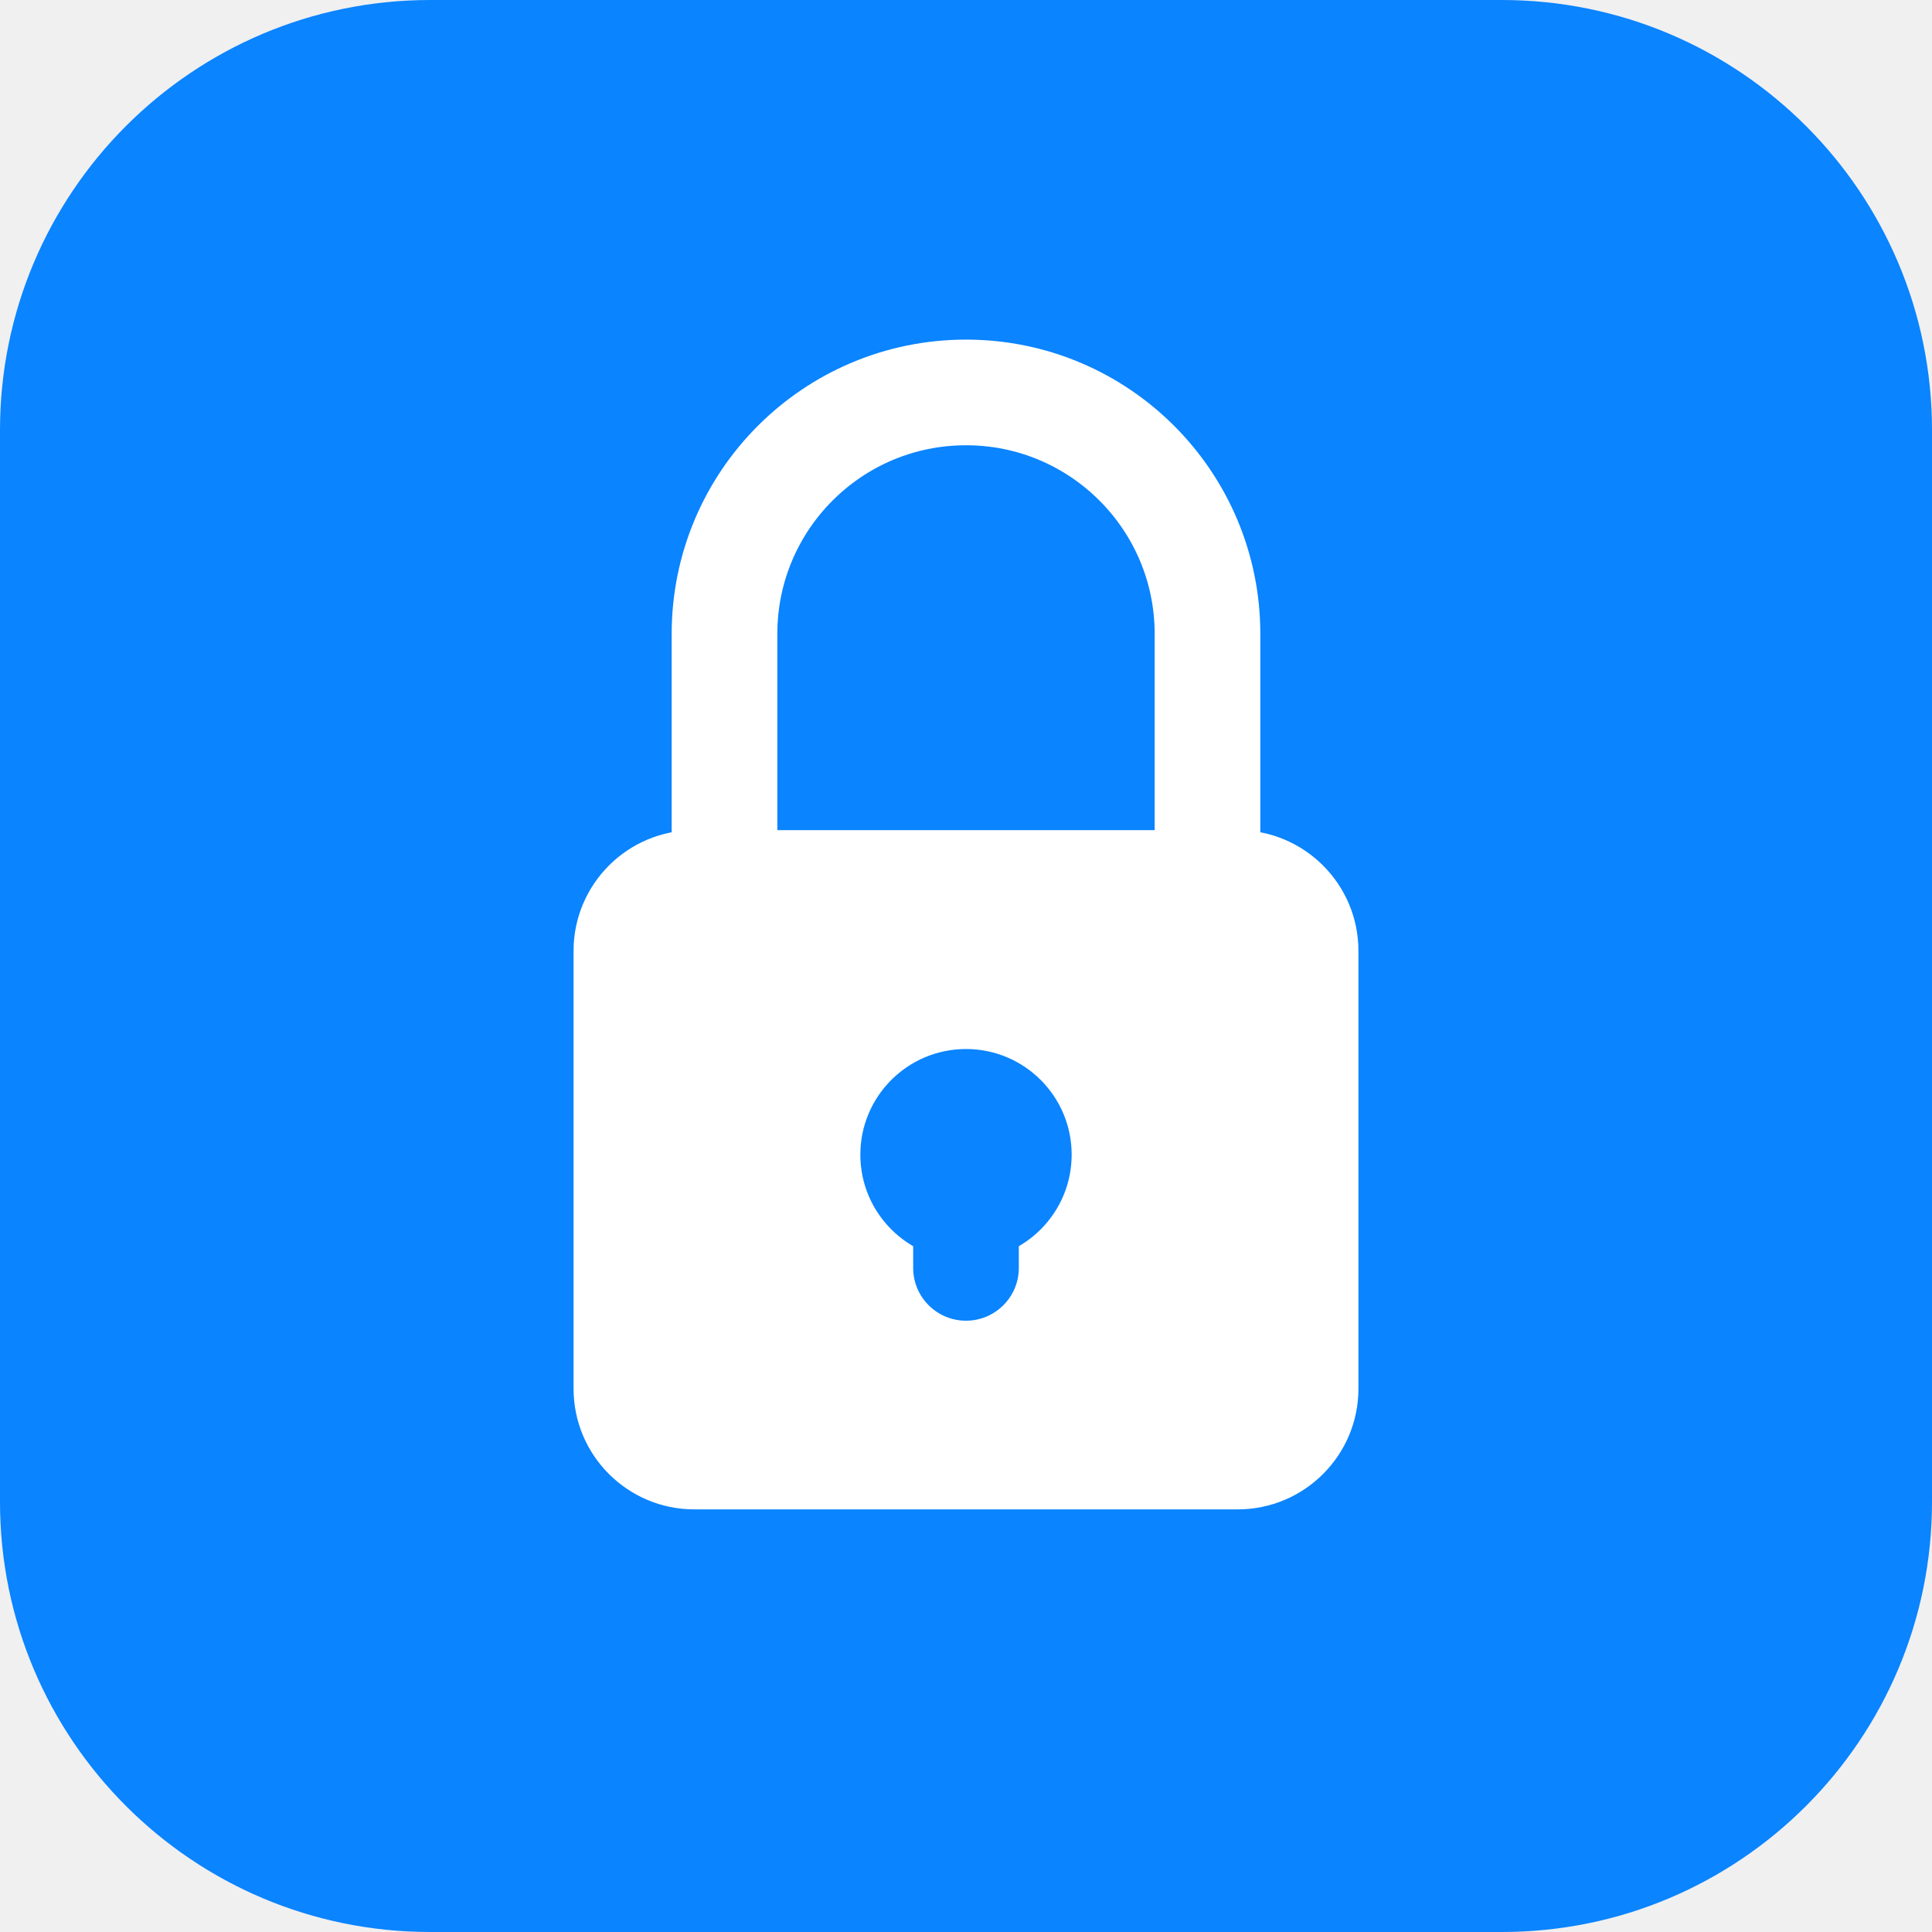
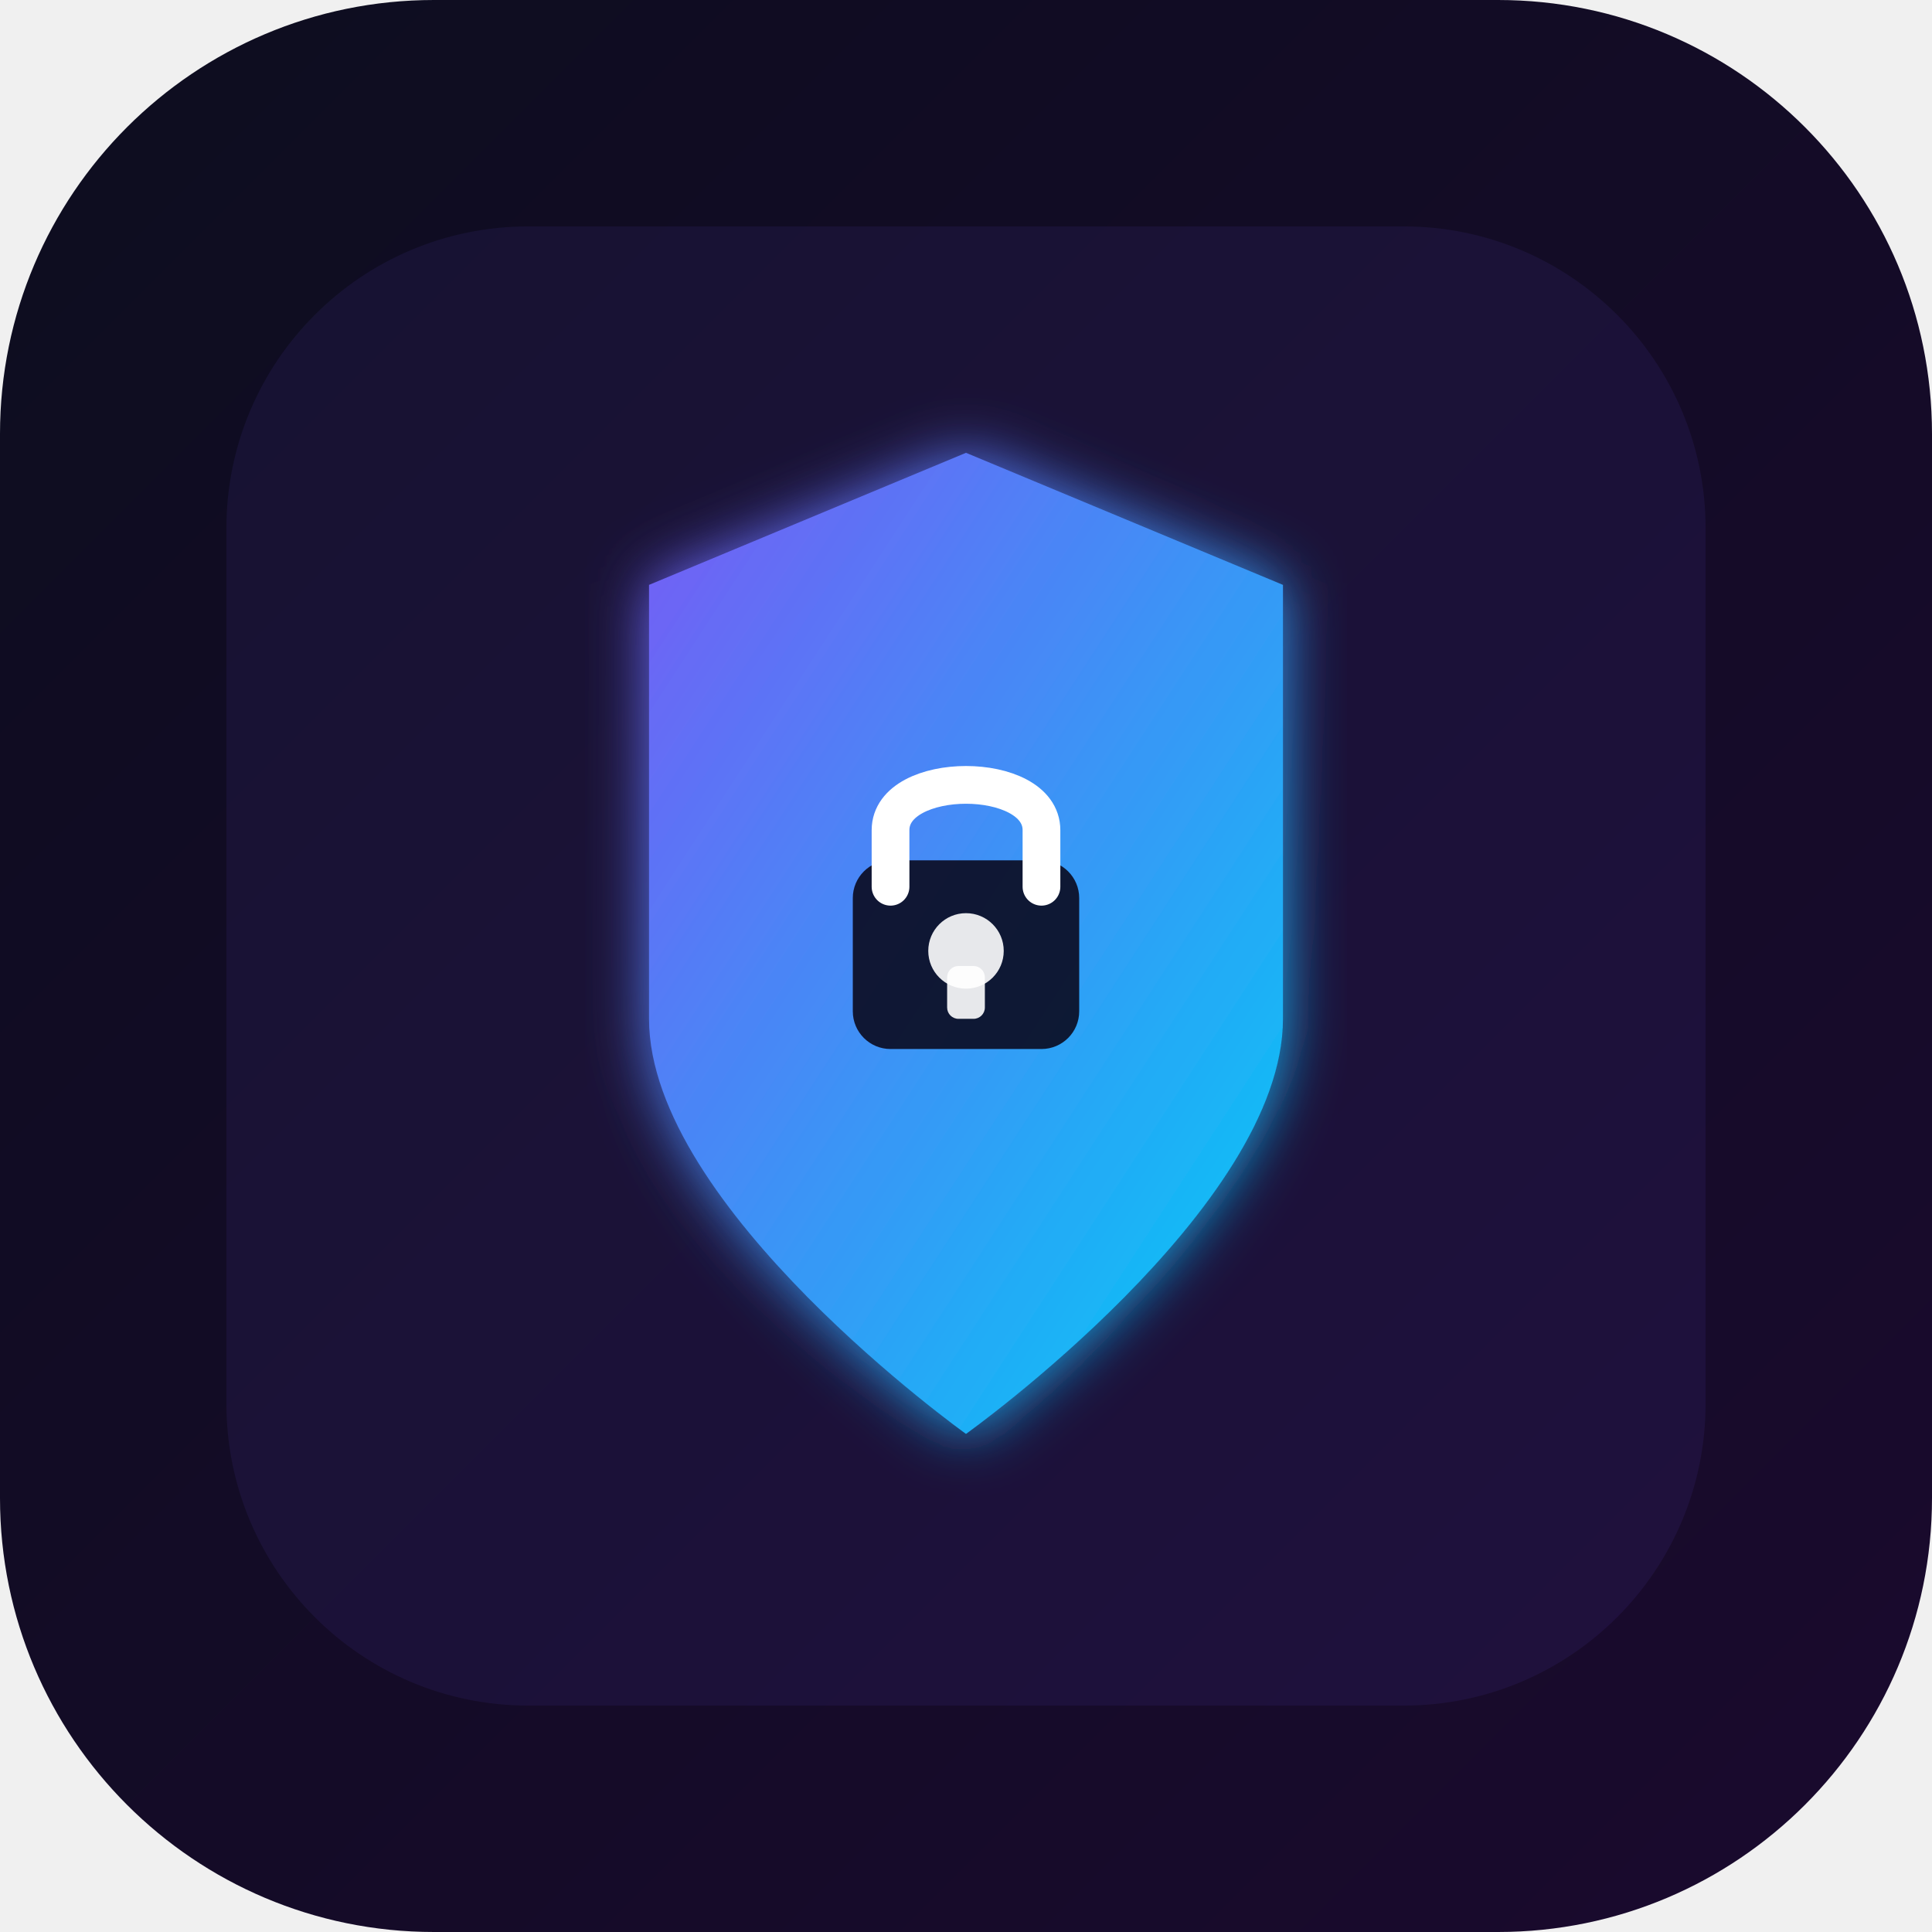
<svg xmlns="http://www.w3.org/2000/svg" viewBox="0 0 512 512">
-   <rect width="512" height="512" rx="114" fill="#0A84FF" />
-   <rect x="152" y="220" width="208" height="180" rx="32" fill="white" />
-   <path d="M192 220v-52a64 64 0 0 1 128 0v52" stroke="white" stroke-width="28" stroke-linecap="round" fill="none" />
-   <circle cx="256" cy="306" r="28" fill="#0A84FF" />
-   <rect x="242" y="306" width="28" height="44" rx="14" fill="#0A84FF" />
+   <defs>
+     <linearGradient id="bg" x1="0%" y1="0%" x2="100%" y2="100%">
+       <stop offset="0%" style="stop-color:#0d0d1f" />
+       <stop offset="100%" style="stop-color:#1a0a2e" />
+     </linearGradient>
+     <linearGradient id="icon" x1="0%" y1="0%" x2="100%" y2="100%">
+       <stop offset="0%" style="stop-color:#7b5fff" />
+       <stop offset="100%" style="stop-color:#00d5ff" />
+     </linearGradient>
+     <filter id="glow">
+       <feGaussianBlur stdDeviation="8" result="blur" />
+       <feMerge>
+         <feMergeNode in="blur" />
+         <feMergeNode in="SourceGraphic" />
+       </feMerge>
+     </filter>
+   </defs>
+   <rect width="512" height="512" rx="115" fill="url(#bg)" />
+   <rect x="60" y="60" width="392" height="392" rx="80" fill="rgba(123,95,255,0.08)" />
+   <path d="M256 120 L340 155 L340 270 C340 320 256 380 256 380 C256 380 172 320 172 270 L172 155 Z" fill="url(#icon)" filter="url(#glow)" opacity="0.95" />
+   <rect x="226" y="228" width="60" height="50" rx="10" fill="#0a0a1f" opacity="0.9" />
+   <path d="M236 235 L236 220 C236 204 276 204 276 220 L276 235" fill="none" stroke="#fff" stroke-width="10" stroke-linecap="round" />
+   <circle cx="256" cy="252" r="10" fill="rgba(255,255,255,0.9)" />
+   <rect x="251" y="256" width="10" height="14" rx="3" fill="rgba(255,255,255,0.9)" />
</svg>
